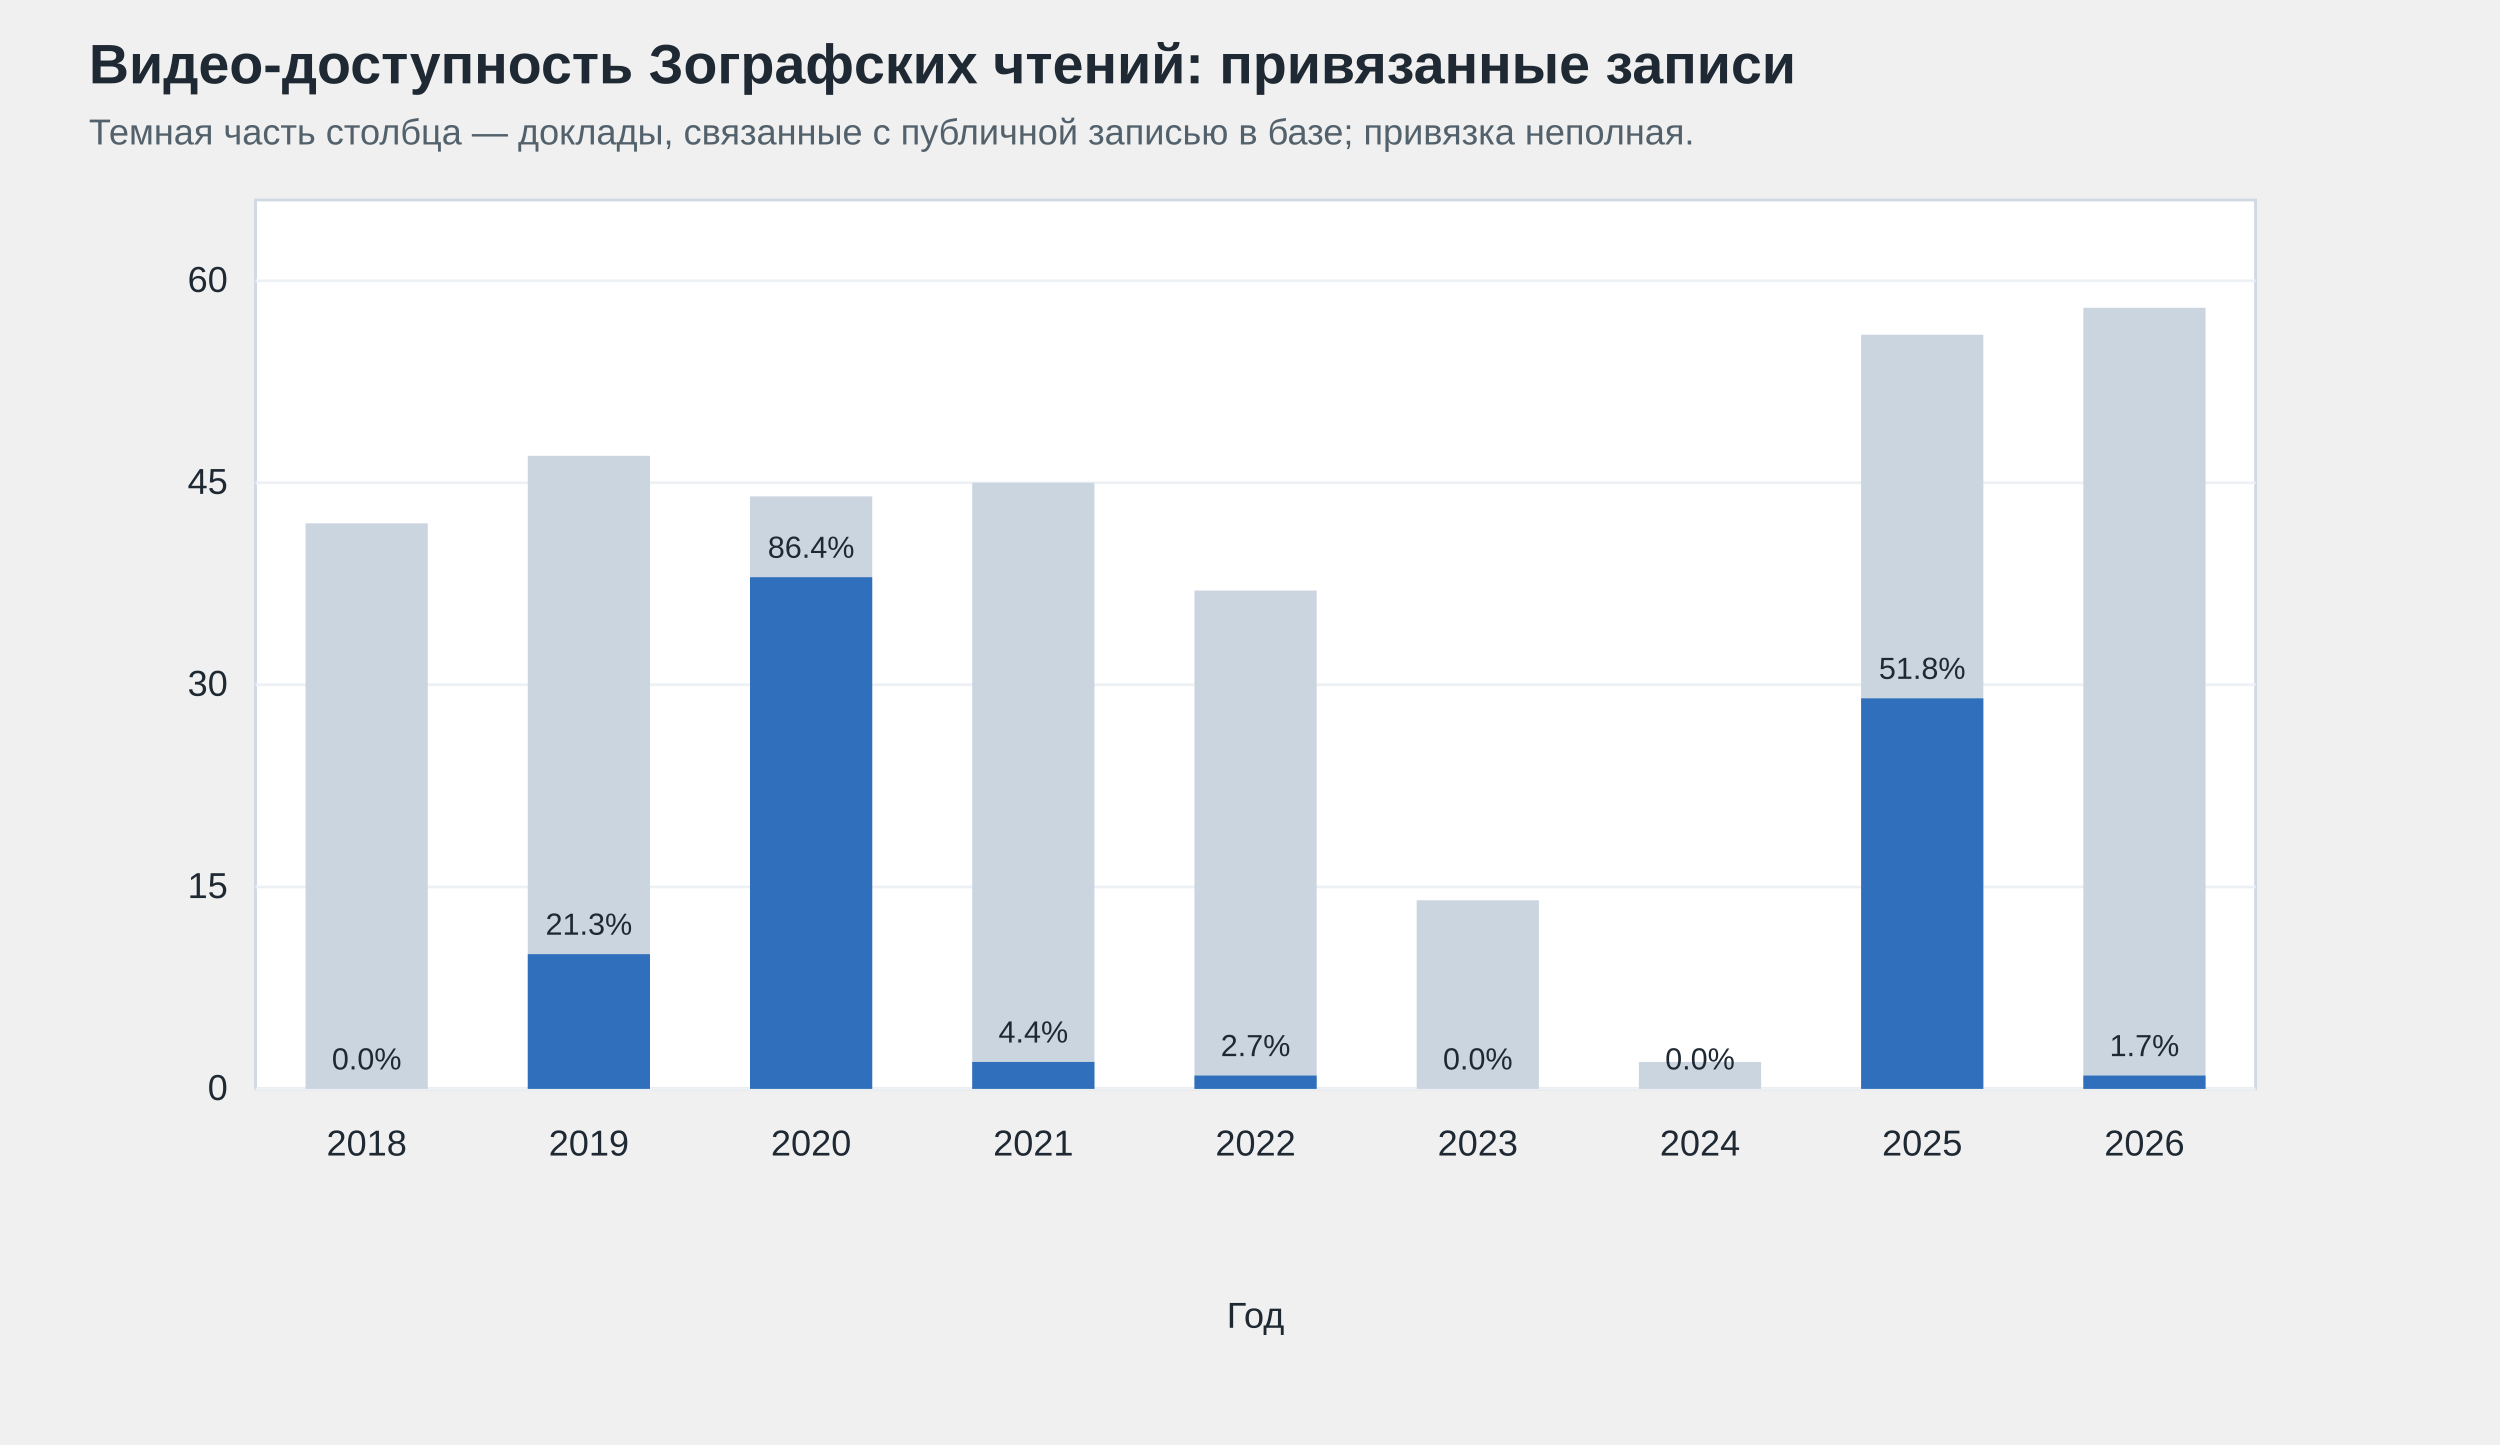
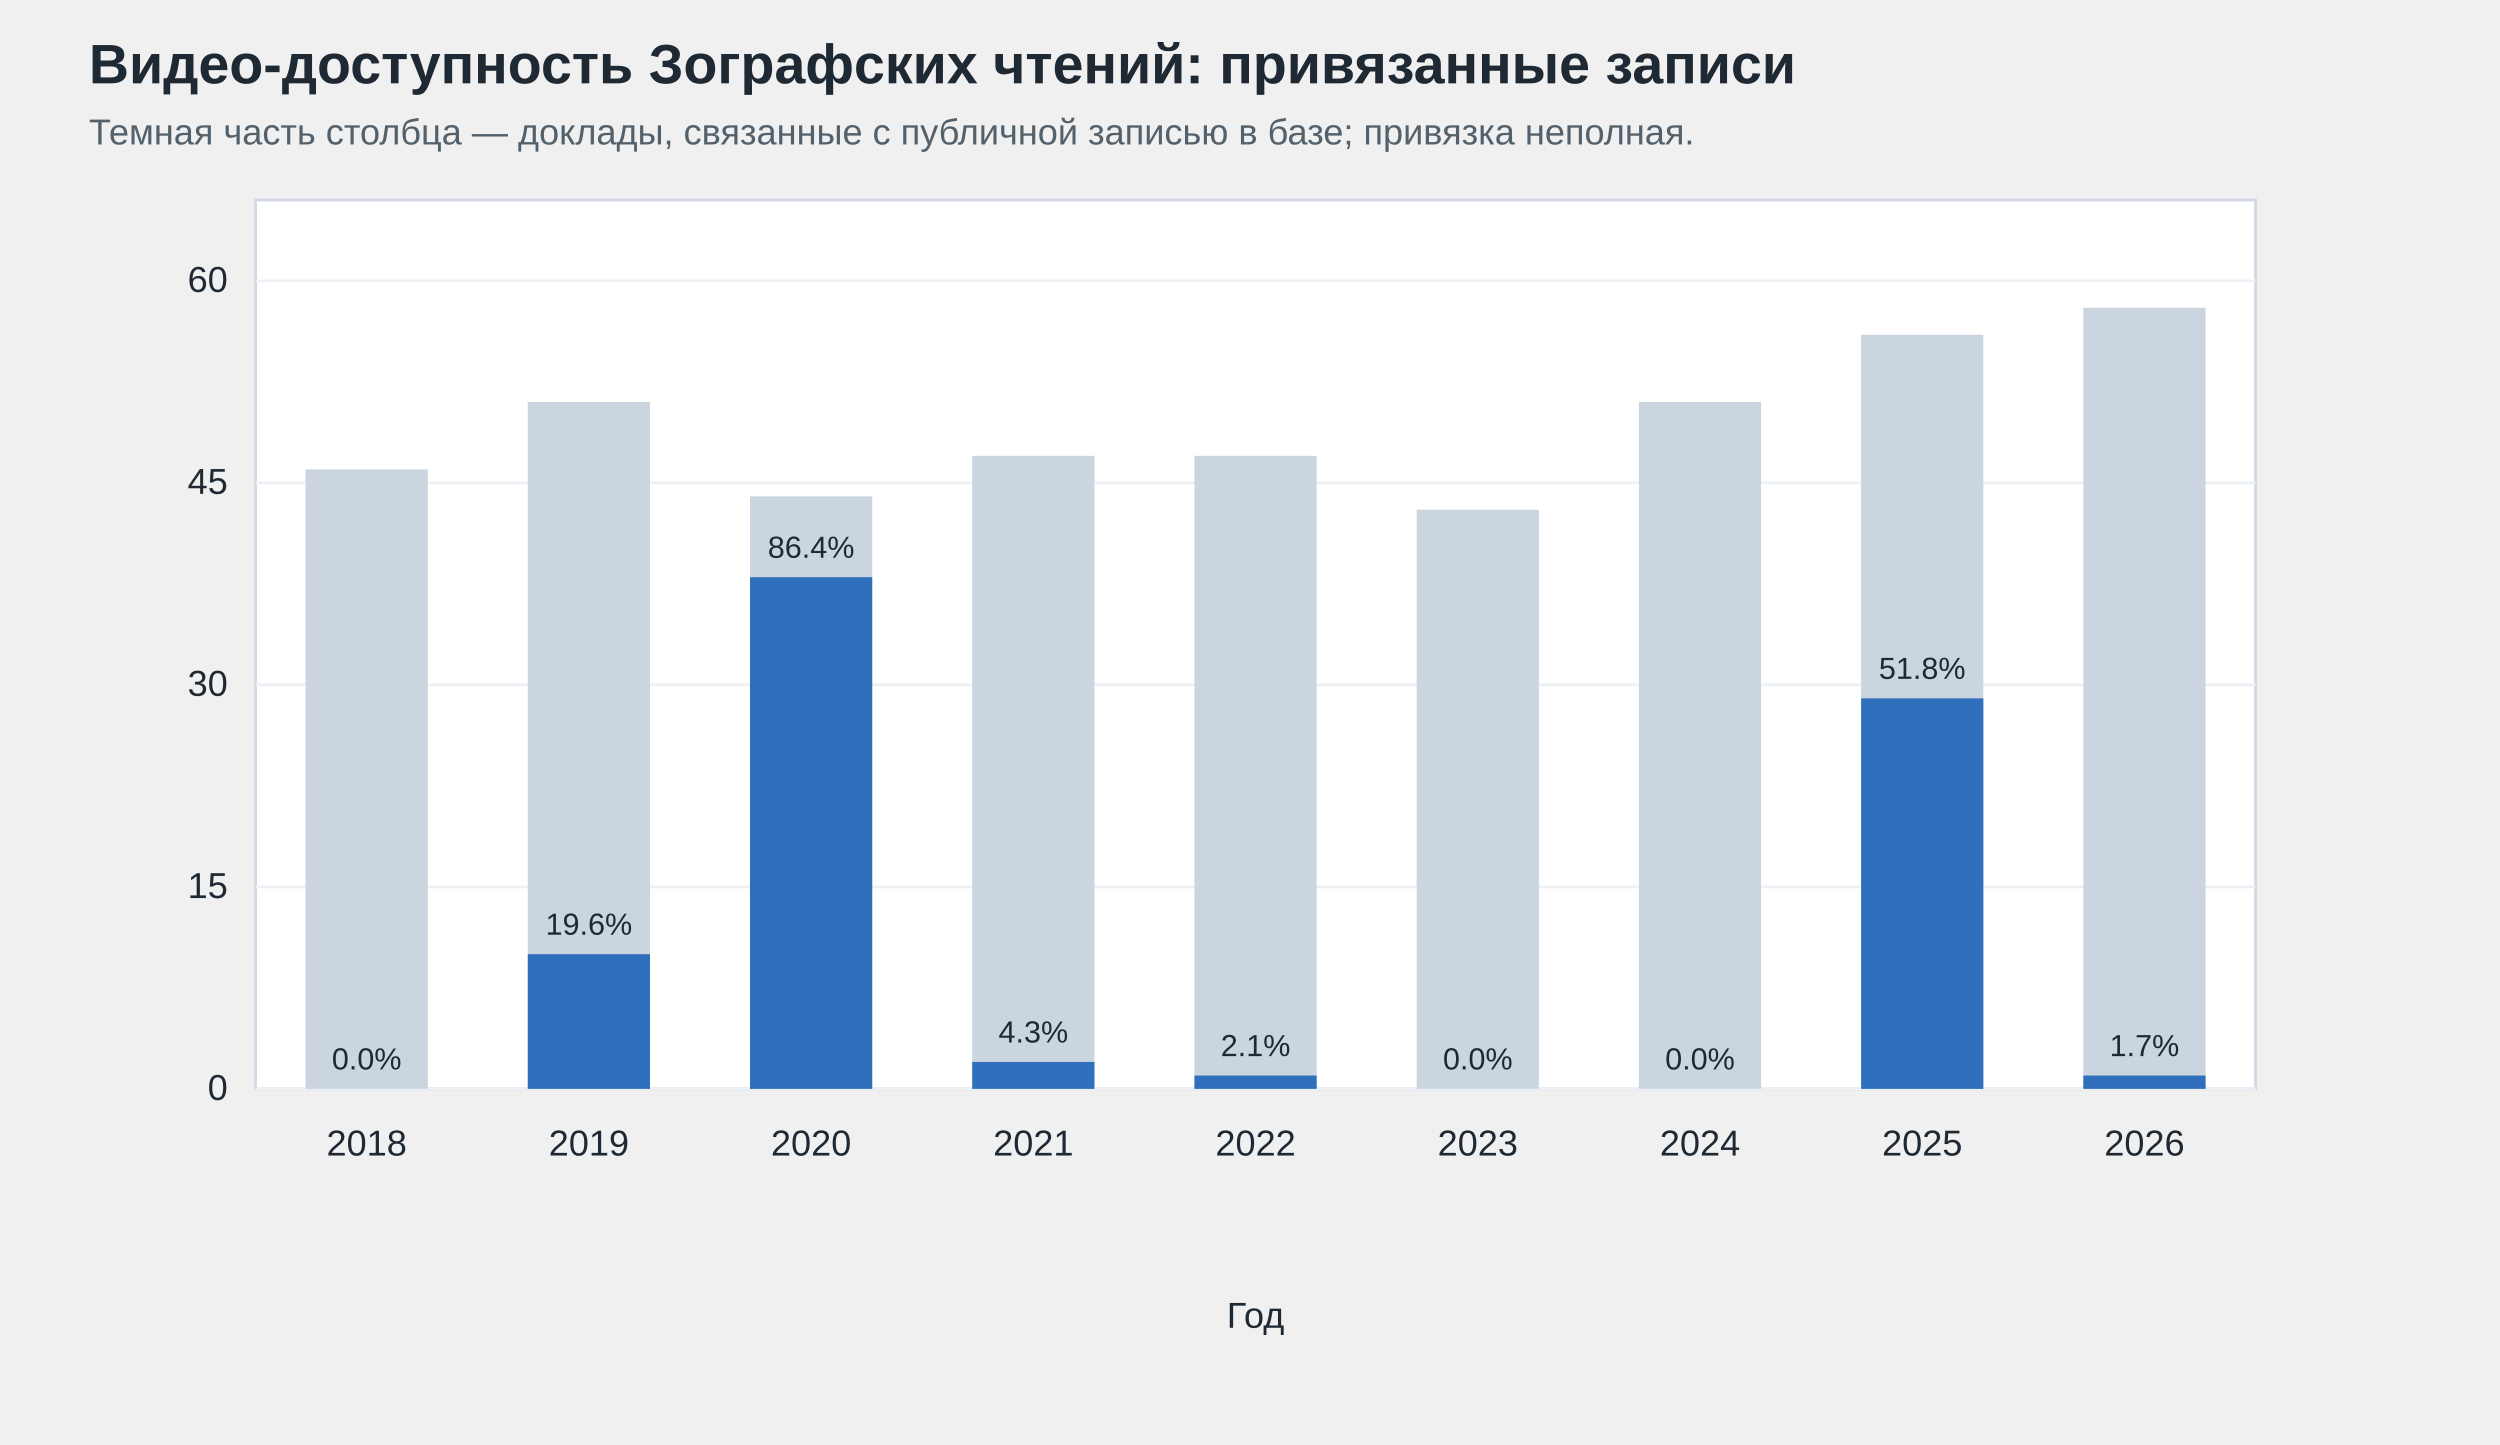
<svg xmlns="http://www.w3.org/2000/svg" width="900" height="520" viewBox="0 0 900 520">
  <style>text{font-family:Arial,'Liberation Sans',sans-serif;fill:#1f2933}.title{font-size:20px;font-weight:700}.sub{font-size:13px;fill:#52616b}.axis{font-size:13px}.small{font-size:12px}.label{font-size:11px}</style>
  <text x="32.0" y="30.0" class="title" text-anchor="start">Видео-доступность Зографских чтений: привязанные записи</text>
  <text x="32.0" y="52.0" class="sub" text-anchor="start">Темная часть столбца — доклады, связанные с публичной записью в базе; привязка неполная.</text>
  <rect x="92.0" y="72.0" width="720.0" height="320.0" fill="#fff" stroke="#cfd8e3" opacity="1.0" />
  <line x1="92.0" y1="392.0" x2="812.0" y2="392.0" stroke="#edf1f5" stroke-width="1.0" />
  <text x="82.0" y="396.0" class="axis" text-anchor="end">0</text>
  <line x1="92.0" y1="319.3" x2="812.0" y2="319.3" stroke="#edf1f5" stroke-width="1.0" />
  <text x="82.0" y="323.3" class="axis" text-anchor="end">15</text>
  <line x1="92.0" y1="246.5" x2="812.0" y2="246.5" stroke="#edf1f5" stroke-width="1.0" />
  <text x="82.0" y="250.5" class="axis" text-anchor="end">30</text>
  <line x1="92.0" y1="173.8" x2="812.0" y2="173.8" stroke="#edf1f5" stroke-width="1.0" />
  <text x="82.0" y="177.8" class="axis" text-anchor="end">45</text>
  <line x1="92.0" y1="101.1" x2="812.0" y2="101.1" stroke="#edf1f5" stroke-width="1.0" />
  <text x="82.0" y="105.1" class="axis" text-anchor="end">60</text>
-   <rect x="110.0" y="188.4" width="44.0" height="203.6" fill="#cbd5df" stroke="none" opacity="1.0" />
+   <rect x="110.0" y="169.0" width="44.0" height="223.0" fill="#cbd5df" stroke="none" opacity="1.0" />
  <rect x="110.0" y="392.0" width="44.0" height="0.0" fill="#2f6fbb" stroke="none" opacity="1.0" />
  <text x="132.0" y="416.0" class="axis" text-anchor="middle">2018</text>
  <text x="132.0" y="385.0" class="label" text-anchor="middle">0.0%</text>
-   <rect x="190.0" y="164.1" width="44.0" height="227.9" fill="#cbd5df" stroke="none" opacity="1.0" />
+   <rect x="190.0" y="144.7" width="44.0" height="247.3" fill="#cbd5df" stroke="none" opacity="1.0" />
  <rect x="190.0" y="343.5" width="44.0" height="48.5" fill="#2f6fbb" stroke="none" opacity="1.0" />
  <text x="212.0" y="416.0" class="axis" text-anchor="middle">2019</text>
-   <text x="212.0" y="336.5" class="label" text-anchor="middle">21.3%</text>
+   <text x="212.0" y="336.5" class="label" text-anchor="middle">19.6%</text>
  <rect x="270.0" y="178.7" width="44.0" height="213.3" fill="#cbd5df" stroke="none" opacity="1.0" />
  <rect x="270.0" y="207.8" width="44.0" height="184.2" fill="#2f6fbb" stroke="none" opacity="1.0" />
  <text x="292.0" y="416.0" class="axis" text-anchor="middle">2020</text>
  <text x="292.0" y="200.8" class="label" text-anchor="middle">86.4%</text>
-   <rect x="350.0" y="173.8" width="44.0" height="218.2" fill="#cbd5df" stroke="none" opacity="1.0" />
+   <rect x="350.0" y="164.1" width="44.0" height="227.9" fill="#cbd5df" stroke="none" opacity="1.0" />
  <rect x="350.0" y="382.3" width="44.0" height="9.7" fill="#2f6fbb" stroke="none" opacity="1.0" />
  <text x="372.0" y="416.0" class="axis" text-anchor="middle">2021</text>
-   <text x="372.0" y="375.3" class="label" text-anchor="middle">4.4%</text>
-   <rect x="430.0" y="212.6" width="44.0" height="179.4" fill="#cbd5df" stroke="none" opacity="1.0" />
+   <text x="372.0" y="375.3" class="label" text-anchor="middle">4.3%</text>
+   <rect x="430.0" y="164.1" width="44.0" height="227.9" fill="#cbd5df" stroke="none" opacity="1.0" />
  <rect x="430.0" y="387.2" width="44.0" height="4.8" fill="#2f6fbb" stroke="none" opacity="1.0" />
  <text x="452.0" y="416.0" class="axis" text-anchor="middle">2022</text>
-   <text x="452.0" y="380.2" class="label" text-anchor="middle">2.7%</text>
-   <rect x="510.0" y="324.1" width="44.0" height="67.9" fill="#cbd5df" stroke="none" opacity="1.0" />
+   <text x="452.0" y="380.2" class="label" text-anchor="middle">2.1%</text>
+   <rect x="510.0" y="183.5" width="44.0" height="208.5" fill="#cbd5df" stroke="none" opacity="1.0" />
  <rect x="510.0" y="392.0" width="44.0" height="0.0" fill="#2f6fbb" stroke="none" opacity="1.0" />
  <text x="532.0" y="416.0" class="axis" text-anchor="middle">2023</text>
  <text x="532.0" y="385.0" class="label" text-anchor="middle">0.0%</text>
-   <rect x="590.0" y="382.3" width="44.0" height="9.7" fill="#cbd5df" stroke="none" opacity="1.0" />
+   <rect x="590.0" y="144.7" width="44.0" height="247.3" fill="#cbd5df" stroke="none" opacity="1.0" />
  <rect x="590.0" y="392.0" width="44.0" height="0.0" fill="#2f6fbb" stroke="none" opacity="1.0" />
  <text x="612.0" y="416.0" class="axis" text-anchor="middle">2024</text>
  <text x="612.0" y="385.0" class="label" text-anchor="middle">0.0%</text>
  <rect x="670.0" y="120.5" width="44.0" height="271.5" fill="#cbd5df" stroke="none" opacity="1.0" />
  <rect x="670.0" y="251.4" width="44.0" height="140.6" fill="#2f6fbb" stroke="none" opacity="1.0" />
  <text x="692.0" y="416.0" class="axis" text-anchor="middle">2025</text>
  <text x="692.0" y="244.4" class="label" text-anchor="middle">51.8%</text>
  <rect x="750.0" y="110.8" width="44.0" height="281.2" fill="#cbd5df" stroke="none" opacity="1.0" />
  <rect x="750.0" y="387.2" width="44.0" height="4.8" fill="#2f6fbb" stroke="none" opacity="1.0" />
  <text x="772.0" y="416.0" class="axis" text-anchor="middle">2026</text>
  <text x="772.0" y="380.2" class="label" text-anchor="middle">1.7%</text>
  <text x="452.0" y="478.0" class="axis" text-anchor="middle">Год</text>
</svg>
